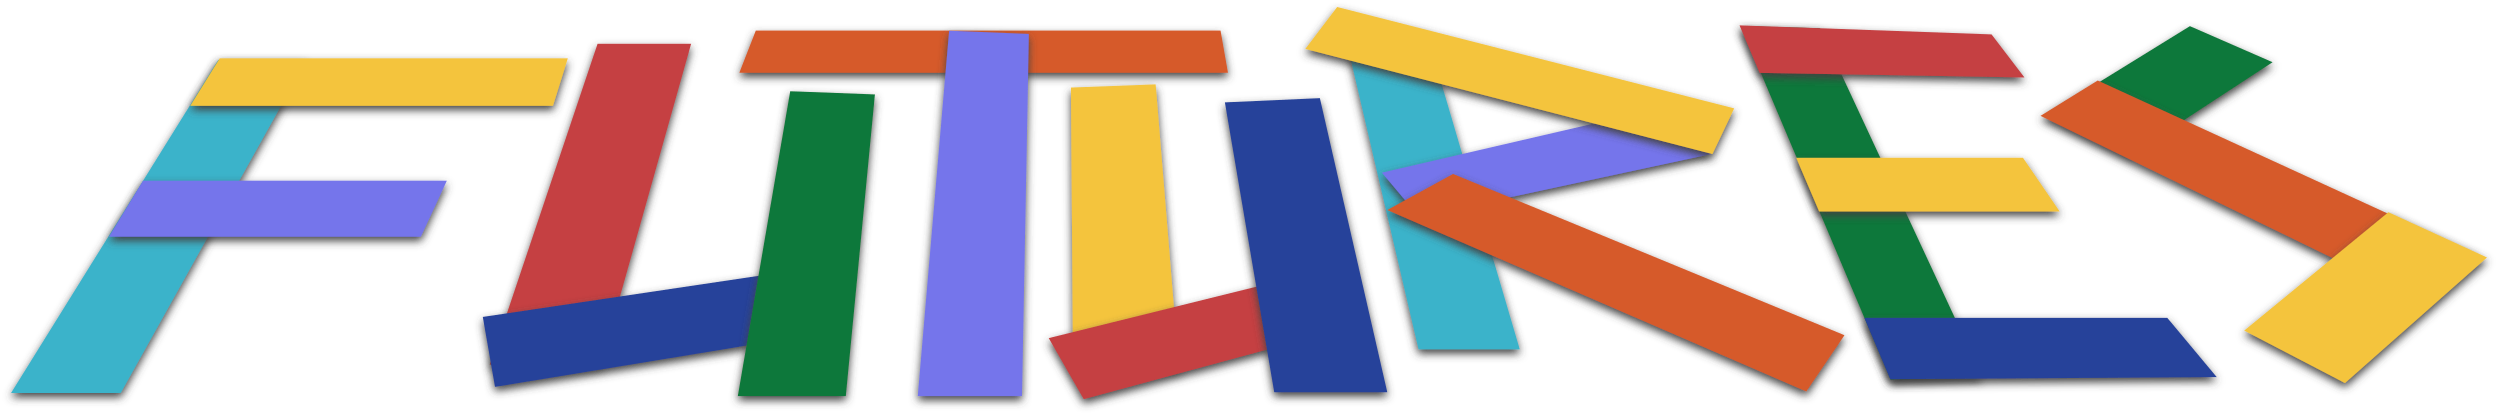
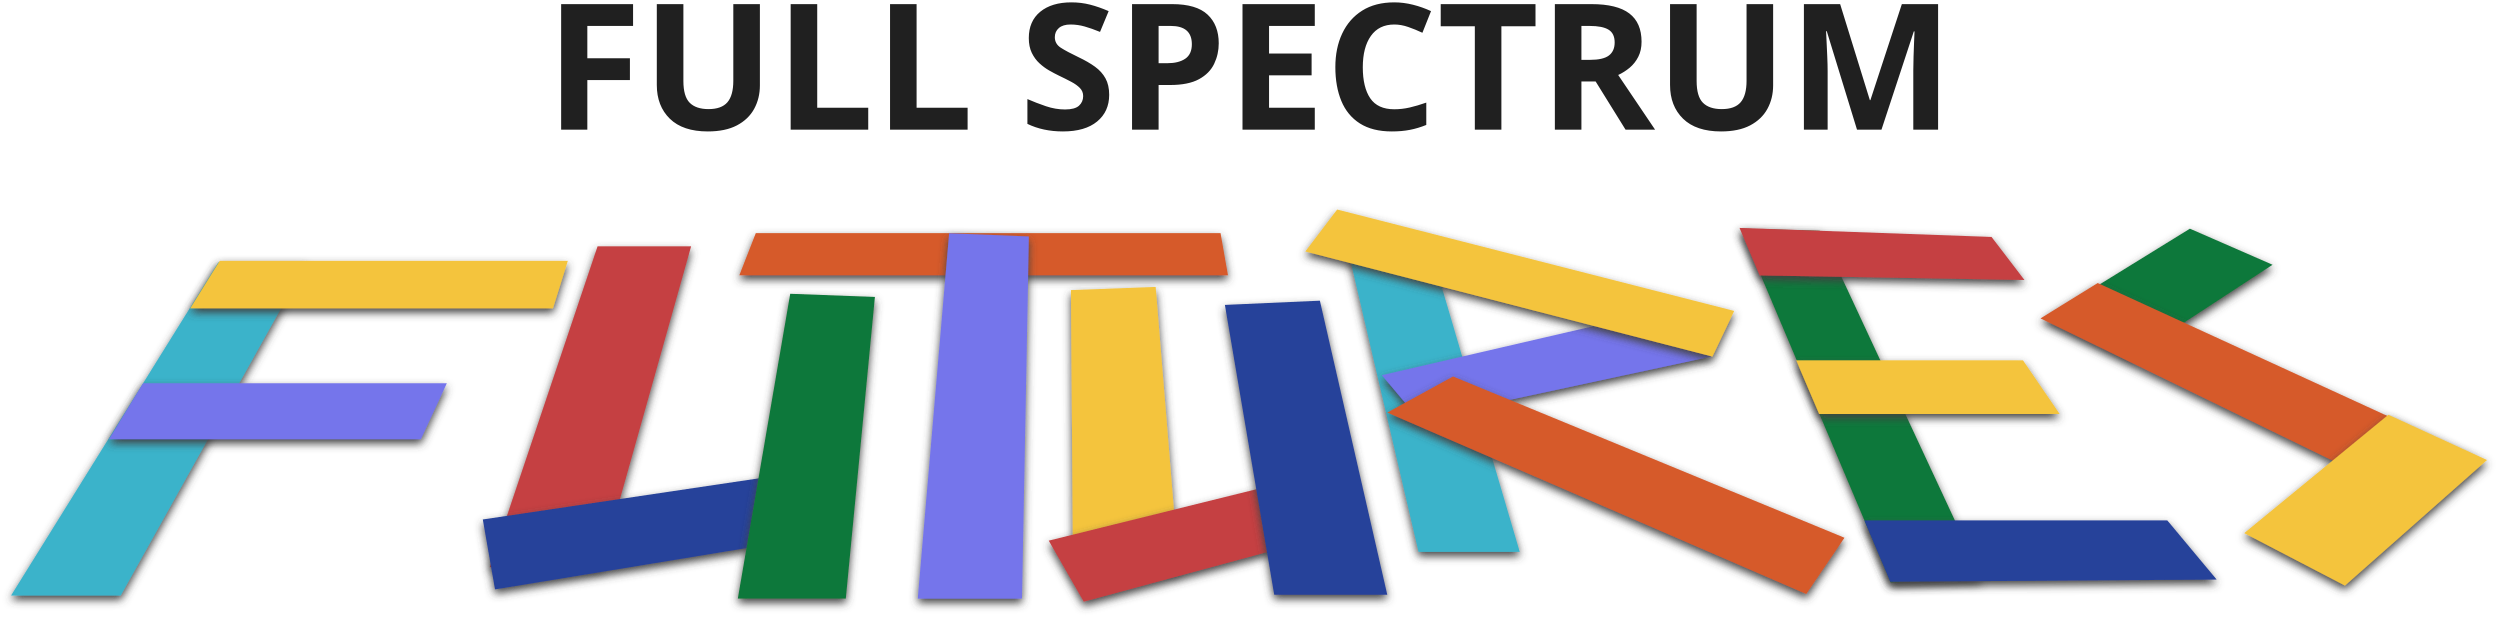
- <svg xmlns="http://www.w3.org/2000/svg" id="Futures" width="1185" height="198" viewBox="0 0 1185 198">
+ <svg xmlns="http://www.w3.org/2000/svg" id="Futures" width="1185" height="294" viewBox="0 0 1185 294">
  <defs>
    <style>
      .cls-1, .cls-12 {
        fill: #3bb3ca;
      }

      .cls-1, .cls-10, .cls-11, .cls-12, .cls-13, .cls-14, .cls-15, .cls-16, .cls-17, .cls-18, .cls-19, .cls-2, .cls-20, .cls-21, .cls-22, .cls-3, .cls-4, .cls-5, .cls-6, .cls-7, .cls-8, .cls-9 {
        fill-rule: evenodd;
      }

      .cls-1 {
        filter: url(#filter);
      }

      .cls-15, .cls-18, .cls-2, .cls-22, .cls-9 {
        fill: #f4c43c;
      }

      .cls-2 {
        filter: url(#filter-2);
      }

      .cls-13, .cls-3, .cls-8 {
        fill: #7474eb;
      }

      .cls-3 {
        filter: url(#filter-3);
      }

      .cls-10, .cls-17, .cls-4 {
        fill: #c54042;
      }

      .cls-4 {
        filter: url(#filter-4);
      }

      .cls-11, .cls-19, .cls-5 {
        fill: #27439a;
      }

      .cls-5 {
        filter: url(#filter-5);
      }

      .cls-16, .cls-20, .cls-6 {
        fill: #0f783b;
      }

      .cls-6 {
        filter: url(#filter-6);
      }

      .cls-14, .cls-21, .cls-7 {
        fill: #d65a29;
      }

      .cls-7 {
        filter: url(#filter-7);
      }

      .cls-8 {
        filter: url(#filter-8);
      }

      .cls-9 {
        filter: url(#filter-9);
      }

      .cls-10 {
        filter: url(#filter-10);
      }

      .cls-11 {
        filter: url(#filter-11);
      }

      .cls-12 {
        filter: url(#filter-12);
      }

      .cls-13 {
        filter: url(#filter-13);
      }

      .cls-14 {
        filter: url(#filter-14);
      }

      .cls-15 {
        filter: url(#filter-15);
      }

      .cls-16 {
        filter: url(#filter-16);
      }

      .cls-17 {
        filter: url(#filter-17);
      }

      .cls-18 {
        filter: url(#filter-18);
      }

      .cls-19 {
        filter: url(#filter-19);
      }

      .cls-20 {
        filter: url(#filter-20);
      }

      .cls-21 {
        filter: url(#filter-21);
      }

      .cls-22 {
        filter: url(#filter-22);
      }
+ 
+       .cls-23 {
+         font-size: 98.426px;
+         fill: #202020;
+         text-anchor: middle;
+         font-family: HelveticaNeueLTStd-HvEx, HelveticaNeueLTStd-HvEx, "Helvetica Neue LT Std";
+         font-weight: 800;
+       }
    </style>
    <filter id="filter" x="368" y="441" width="152" height="170" filterUnits="userSpaceOnUse">
      <feOffset result="offset" dy="2" in="SourceAlpha" />
      <feGaussianBlur result="blur" stdDeviation="2" />
      <feFlood result="flood" flood-color="#424242" />
      <feComposite result="composite" operator="in" in2="blur" />
      <feBlend result="blend" in="SourceGraphic" />
    </filter>
    <filter id="filter-2" x="453" y="440" width="191" height="35" filterUnits="userSpaceOnUse">
      <feOffset result="offset" dy="2" in="SourceAlpha" />
      <feGaussianBlur result="blur" stdDeviation="2" />
      <feFlood result="flood" flood-color="#424242" />
      <feComposite result="composite" operator="in" in2="blur" />
      <feBlend result="blend" in="SourceGraphic" />
    </filter>
    <filter id="filter-3" x="414" y="498" width="172" height="39" filterUnits="userSpaceOnUse">
      <feOffset result="offset" dy="2" in="SourceAlpha" />
      <feGaussianBlur result="blur" stdDeviation="2" />
      <feFlood result="flood" flood-color="#424242" />
      <feComposite result="composite" operator="in" in2="blur" />
      <feBlend result="blend" in="SourceGraphic" />
    </filter>
    <filter id="filter-4" x="595" y="433" width="107" height="164" filterUnits="userSpaceOnUse">
      <feOffset result="offset" dy="2" in="SourceAlpha" />
      <feGaussianBlur result="blur" stdDeviation="2" />
      <feFlood result="flood" flood-color="#424242" />
      <feComposite result="composite" operator="in" in2="blur" />
      <feBlend result="blend" in="SourceGraphic" />
    </filter>
    <filter id="filter-5" x="591" y="539" width="172" height="69" filterUnits="userSpaceOnUse">
      <feOffset result="offset" dy="2" in="SourceAlpha" />
      <feGaussianBlur result="blur" stdDeviation="2" />
      <feFlood result="flood" flood-color="#424242" />
      <feComposite result="composite" operator="in" in2="blur" />
      <feBlend result="blend" in="SourceGraphic" />
    </filter>
    <filter id="filter-6" x="712" y="456" width="77" height="156" filterUnits="userSpaceOnUse">
      <feOffset result="offset" dy="2" in="SourceAlpha" />
      <feGaussianBlur result="blur" stdDeviation="2" />
      <feFlood result="flood" flood-color="#424242" />
      <feComposite result="composite" operator="in" in2="blur" />
      <feBlend result="blend" in="SourceGraphic" />
    </filter>
    <filter id="filter-7" x="713" y="427" width="244" height="32" filterUnits="userSpaceOnUse">
      <feOffset result="offset" dy="2" in="SourceAlpha" />
      <feGaussianBlur result="blur" stdDeviation="2" />
      <feFlood result="flood" flood-color="#424242" />
      <feComposite result="composite" operator="in" in2="blur" />
      <feBlend result="blend" in="SourceGraphic" />
    </filter>
    <filter id="filter-8" x="798" y="427" width="64" height="185" filterUnits="userSpaceOnUse">
      <feOffset result="offset" dy="2" in="SourceAlpha" />
      <feGaussianBlur result="blur" stdDeviation="2" />
      <feFlood result="flood" flood-color="#424242" />
      <feComposite result="composite" operator="in" in2="blur" />
      <feBlend result="blend" in="SourceGraphic" />
    </filter>
    <filter id="filter-9" x="870" y="453" width="63" height="146" filterUnits="userSpaceOnUse">
      <feOffset result="offset" dy="2" in="SourceAlpha" />
      <feGaussianBlur result="blur" stdDeviation="2" />
      <feFlood result="flood" flood-color="#424242" />
      <feComposite result="composite" operator="in" in2="blur" />
      <feBlend result="blend" in="SourceGraphic" />
    </filter>
    <filter id="filter-10" x="860" y="540" width="163" height="74" filterUnits="userSpaceOnUse">
      <feOffset result="offset" dy="2" in="SourceAlpha" />
      <feGaussianBlur result="blur" stdDeviation="2" />
      <feFlood result="flood" flood-color="#424242" />
      <feComposite result="composite" operator="in" in2="blur" />
      <feBlend result="blend" in="SourceGraphic" />
    </filter>
    <filter id="filter-11" x="943" y="459" width="89" height="151" filterUnits="userSpaceOnUse">
      <feOffset result="offset" dy="2" in="SourceAlpha" />
      <feGaussianBlur result="blur" stdDeviation="2" />
      <feFlood result="flood" flood-color="#424242" />
      <feComposite result="composite" operator="in" in2="blur" />
      <feBlend result="blend" in="SourceGraphic" />
    </filter>
    <filter id="filter-12" x="999" y="425" width="96" height="165" filterUnits="userSpaceOnUse">
      <feOffset result="offset" dy="2" in="SourceAlpha" />
      <feGaussianBlur result="blur" stdDeviation="2" />
      <feFlood result="flood" flood-color="#424242" />
      <feComposite result="composite" operator="in" in2="blur" />
      <feBlend result="blend" in="SourceGraphic" />
    </filter>
    <filter id="filter-13" x="1018" y="462" width="168" height="65" filterUnits="userSpaceOnUse">
      <feOffset result="offset" dy="2" in="SourceAlpha" />
      <feGaussianBlur result="blur" stdDeviation="2" />
      <feFlood result="flood" flood-color="#424242" />
      <feComposite result="composite" operator="in" in2="blur" />
      <feBlend result="blend" in="SourceGraphic" />
    </filter>
    <filter id="filter-14" x="1020" y="495" width="229" height="115" filterUnits="userSpaceOnUse">
      <feOffset result="offset" dy="2" in="SourceAlpha" />
      <feGaussianBlur result="blur" stdDeviation="2" />
      <feFlood result="flood" flood-color="#424242" />
      <feComposite result="composite" operator="in" in2="blur" />
      <feBlend result="blend" in="SourceGraphic" />
    </filter>
    <filter id="filter-15" x="981" y="416" width="215" height="82" filterUnits="userSpaceOnUse">
      <feOffset result="offset" dy="2" in="SourceAlpha" />
      <feGaussianBlur result="blur" stdDeviation="2" />
      <feFlood result="flood" flood-color="#424242" />
      <feComposite result="composite" operator="in" in2="blur" />
      <feBlend result="blend" in="SourceGraphic" />
    </filter>
    <filter id="filter-16" x="1188" y="425" width="126" height="180" filterUnits="userSpaceOnUse">
      <feOffset result="offset" dy="2" in="SourceAlpha" />
      <feGaussianBlur result="blur" stdDeviation="2" />
      <feFlood result="flood" flood-color="#424242" />
      <feComposite result="composite" operator="in" in2="blur" />
      <feBlend result="blend" in="SourceGraphic" />
    </filter>
    <filter id="filter-17" x="1187" y="425" width="147" height="36" filterUnits="userSpaceOnUse">
      <feOffset result="offset" dy="2" in="SourceAlpha" />
      <feGaussianBlur result="blur" stdDeviation="2" />
      <feFlood result="flood" flood-color="#424242" />
      <feComposite result="composite" operator="in" in2="blur" />
      <feBlend result="blend" in="SourceGraphic" />
    </filter>
    <filter id="filter-18" x="1214" y="487" width="137" height="38" filterUnits="userSpaceOnUse">
      <feOffset result="offset" dy="2" in="SourceAlpha" />
      <feGaussianBlur result="blur" stdDeviation="2" />
      <feFlood result="flood" flood-color="#424242" />
      <feComposite result="composite" operator="in" in2="blur" />
      <feBlend result="blend" in="SourceGraphic" />
    </filter>
    <filter id="filter-19" x="1246" y="563" width="179" height="41" filterUnits="userSpaceOnUse">
      <feOffset result="offset" dy="2" in="SourceAlpha" />
      <feGaussianBlur result="blur" stdDeviation="2" />
      <feFlood result="flood" flood-color="#424242" />
      <feComposite result="composite" operator="in" in2="blur" />
      <feBlend result="blend" in="SourceGraphic" />
    </filter>
    <filter id="filter-20" x="1334" y="425" width="118" height="73" filterUnits="userSpaceOnUse">
      <feOffset result="offset" dy="2" in="SourceAlpha" />
      <feGaussianBlur result="blur" stdDeviation="2" />
      <feFlood result="flood" flood-color="#424242" />
      <feComposite result="composite" operator="in" in2="blur" />
      <feBlend result="blend" in="SourceGraphic" />
    </filter>
    <filter id="filter-21" x="1330" y="451" width="218" height="116" filterUnits="userSpaceOnUse">
      <feOffset result="offset" dy="2" in="SourceAlpha" />
      <feGaussianBlur result="blur" stdDeviation="2" />
      <feFlood result="flood" flood-color="#424242" />
      <feComposite result="composite" operator="in" in2="blur" />
      <feBlend result="blend" in="SourceGraphic" />
    </filter>
    <filter id="filter-22" x="1426" y="513" width="127" height="93" filterUnits="userSpaceOnUse">
      <feOffset result="offset" dy="2" in="SourceAlpha" />
      <feGaussianBlur result="blur" stdDeviation="2" />
      <feFlood result="flood" flood-color="#424242" />
      <feComposite result="composite" operator="in" in2="blur" />
      <feBlend result="blend" in="SourceGraphic" />
    </filter>
  </defs>
-   <path id="Forma_25" data-name="Forma 25" class="cls-1" d="M471.457,444.37h41.9L425.2,602.277H373.239Z" transform="translate(-368 -416)" />
-   <path id="Forma_26" data-name="Forma 26" class="cls-2" d="M630.1,466.146H458.182l13.976-22.5H637.143Z" transform="translate(-368 -416)" />
-   <path id="Forma_27" data-name="Forma 27" class="cls-3" d="M419.7,528.183H567.462l12.326-26.5H435.824Z" transform="translate(-368 -416)" />
-   <path id="Forma_28" data-name="Forma 28" class="cls-4" d="M695.584,436.747l-42.823,152.1H600.115l51.135-152.1h44.334" transform="translate(-368 -416)" />
-   <path id="Forma_29" data-name="Forma 29" class="cls-5" d="M596.849,566.229l5.79,33.141,154.295-25.358V542.377Z" transform="translate(-368 -416)" />
-   <path id="Forma_30" data-name="Forma 30" class="cls-6" d="M742.562,459.253L717.724,603.728h51.181l13.8-142.965Z" transform="translate(-368 -416)" />
-   <path id="Forma_31" data-name="Forma 31" class="cls-7" d="M726.252,430.5l-7.8,19.971h231.6l-3.52-19.971H726.252Z" transform="translate(-368 -416)" />
-   <path id="Forma_32" data-name="Forma 32" class="cls-8" d="M817.894,430.575L803.035,603.729H852.4l3.274-171.646Z" transform="translate(-368 -416)" />
-   <path id="Forma_33" data-name="Forma 33" class="cls-9" d="M875.633,457.5l1,133.164h50.182l-11.04-134.675Z" transform="translate(-368 -416)" />
-   <path id="Forma_34" data-name="Forma 34" class="cls-10" d="M996.116,543.833l20.364,24.891L881.706,605.181l-16.6-28.914Z" transform="translate(-368 -416)" />
-   <path id="Forma_35" data-name="Forma 35" class="cls-11" d="M948.6,464.533L971.99,601.914h53.57L993.619,462.52Z" transform="translate(-368 -416)" />
-   <path id="Forma_36" data-name="Forma 36" class="cls-12" d="M1044.17,431.558l44.19,150.026H1040.4l-35.9-153.55Z" transform="translate(-368 -416)" />
-   <path id="Forma_37" data-name="Forma 37" class="cls-13" d="M1023.02,497.841l17.61,20.934,138.48-29.762-14.59-23.961Z" transform="translate(-368 -416)" />
-   <path id="Forma_38" data-name="Forma 38" class="cls-14" d="M1025.56,515.556l31.17-17.1,185.54,76.44-18.1,26.653Z" transform="translate(-368 -416)" />
-   <path id="Forma_39" data-name="Forma 39" class="cls-15" d="M1001.81,419.323L1190,467.381l-10.32,21.638L986.717,439.2Z" transform="translate(-368 -416)" />
-   <path id="Forma_40" data-name="Forma 40" class="cls-16" d="M1193.26,428.4l70.91,167.708,43.44-1.51L1230.68,429.4Z" transform="translate(-368 -416)" />
-   <path id="Forma_41" data-name="Forma 41" class="cls-17" d="M1311.99,432.315l-119.45-4.282,9.56,22.523,125.48,2.16Z" transform="translate(-368 -416)" />
-   <path id="Forma_42" data-name="Forma 42" class="cls-18" d="M1326.9,490.81H1219.4l10.86,25.413h114.01Z" transform="translate(-368 -416)" />
-   <path id="Forma_43" data-name="Forma 43" class="cls-19" d="M1395.3,566.684H1251.71L1264,595.721l154.69-1.01Z" transform="translate(-368 -416)" />
-   <path id="Forma_44" data-name="Forma 44" class="cls-20" d="M1406.01,428.4l39.18,17.1-66.56,43.517-39.44-19.369Z" transform="translate(-368 -416)" />
-   <path id="Forma_45" data-name="Forma 45" class="cls-21" d="M1362.31,454.169l178.71,81.986-25.45,22.558L1335.2,470.919Z" transform="translate(-368 -416)" />
-   <path id="Forma_46" data-name="Forma 46" class="cls-22" d="M1546.83,538.049l-67.33,59.506L1431.76,572.7,1500.1,516.6Z" transform="translate(-368 -416)" />
+   <path id="Forma_25" data-name="Forma 25" class="cls-1" d="M471.457,444.37h41.9L425.2,602.277H373.239Z" transform="translate(-368 -320)" />
+   <path id="Forma_26" data-name="Forma 26" class="cls-2" d="M630.1,466.146H458.182l13.976-22.5H637.143Z" transform="translate(-368 -320)" />
+   <path id="Forma_27" data-name="Forma 27" class="cls-3" d="M419.7,528.183H567.462l12.326-26.5H435.824Z" transform="translate(-368 -320)" />
+   <path id="Forma_28" data-name="Forma 28" class="cls-4" d="M695.584,436.747l-42.823,152.1H600.115l51.135-152.1h44.334" transform="translate(-368 -320)" />
+   <path id="Forma_29" data-name="Forma 29" class="cls-5" d="M596.849,566.229l5.79,33.141,154.295-25.358V542.377Z" transform="translate(-368 -320)" />
+   <path id="Forma_30" data-name="Forma 30" class="cls-6" d="M742.562,459.253L717.724,603.728h51.181l13.8-142.965Z" transform="translate(-368 -320)" />
+   <path id="Forma_31" data-name="Forma 31" class="cls-7" d="M726.252,430.5l-7.8,19.971h231.6l-3.52-19.971H726.252Z" transform="translate(-368 -320)" />
+   <path id="Forma_32" data-name="Forma 32" class="cls-8" d="M817.894,430.575L803.035,603.729H852.4l3.274-171.646Z" transform="translate(-368 -320)" />
+   <path id="Forma_33" data-name="Forma 33" class="cls-9" d="M875.633,457.5l1,133.164h50.182l-11.04-134.675Z" transform="translate(-368 -320)" />
+   <path id="Forma_34" data-name="Forma 34" class="cls-10" d="M996.116,543.833l20.364,24.891L881.706,605.181l-16.6-28.914Z" transform="translate(-368 -320)" />
+   <path id="Forma_35" data-name="Forma 35" class="cls-11" d="M948.6,464.533L971.99,601.914h53.57L993.619,462.52Z" transform="translate(-368 -320)" />
+   <path id="Forma_36" data-name="Forma 36" class="cls-12" d="M1044.17,431.558l44.19,150.026H1040.4l-35.9-153.55Z" transform="translate(-368 -320)" />
+   <path id="Forma_37" data-name="Forma 37" class="cls-13" d="M1023.02,497.841l17.61,20.934,138.48-29.762-14.59-23.961Z" transform="translate(-368 -320)" />
+   <path id="Forma_38" data-name="Forma 38" class="cls-14" d="M1025.56,515.556l31.17-17.1,185.54,76.44-18.1,26.653Z" transform="translate(-368 -320)" />
+   <path id="Forma_39" data-name="Forma 39" class="cls-15" d="M1001.81,419.323L1190,467.381l-10.32,21.638L986.717,439.2Z" transform="translate(-368 -320)" />
+   <path id="Forma_40" data-name="Forma 40" class="cls-16" d="M1193.26,428.4l70.91,167.708,43.44-1.51L1230.68,429.4Z" transform="translate(-368 -320)" />
+   <path id="Forma_41" data-name="Forma 41" class="cls-17" d="M1311.99,432.315l-119.45-4.282,9.56,22.523,125.48,2.16Z" transform="translate(-368 -320)" />
+   <path id="Forma_42" data-name="Forma 42" class="cls-18" d="M1326.9,490.81H1219.4l10.86,25.413h114.01Z" transform="translate(-368 -320)" />
+   <path id="Forma_43" data-name="Forma 43" class="cls-19" d="M1395.3,566.684H1251.71L1264,595.721l154.69-1.01Z" transform="translate(-368 -320)" />
+   <path id="Forma_44" data-name="Forma 44" class="cls-20" d="M1406.01,428.4l39.18,17.1-66.56,43.517-39.44-19.369Z" transform="translate(-368 -320)" />
+   <path id="Forma_45" data-name="Forma 45" class="cls-21" d="M1362.31,454.169l178.71,81.986-25.45,22.558L1335.2,470.919Z" transform="translate(-368 -320)" />
+   <path id="Forma_46" data-name="Forma 46" class="cls-22" d="M1546.83,538.049l-67.33,59.506L1431.76,572.7,1500.1,516.6Z" transform="translate(-368 -320)" />
+   <g id="Logo">
+     <text id="FULL_SPECTRUM" data-name="FULL SPECTRUM" class="cls-23" transform="matrix(0.847, 0, 0, 0.847, 592.319, 61.469)">FULL SPECTRUM</text>
+   </g>
</svg>
